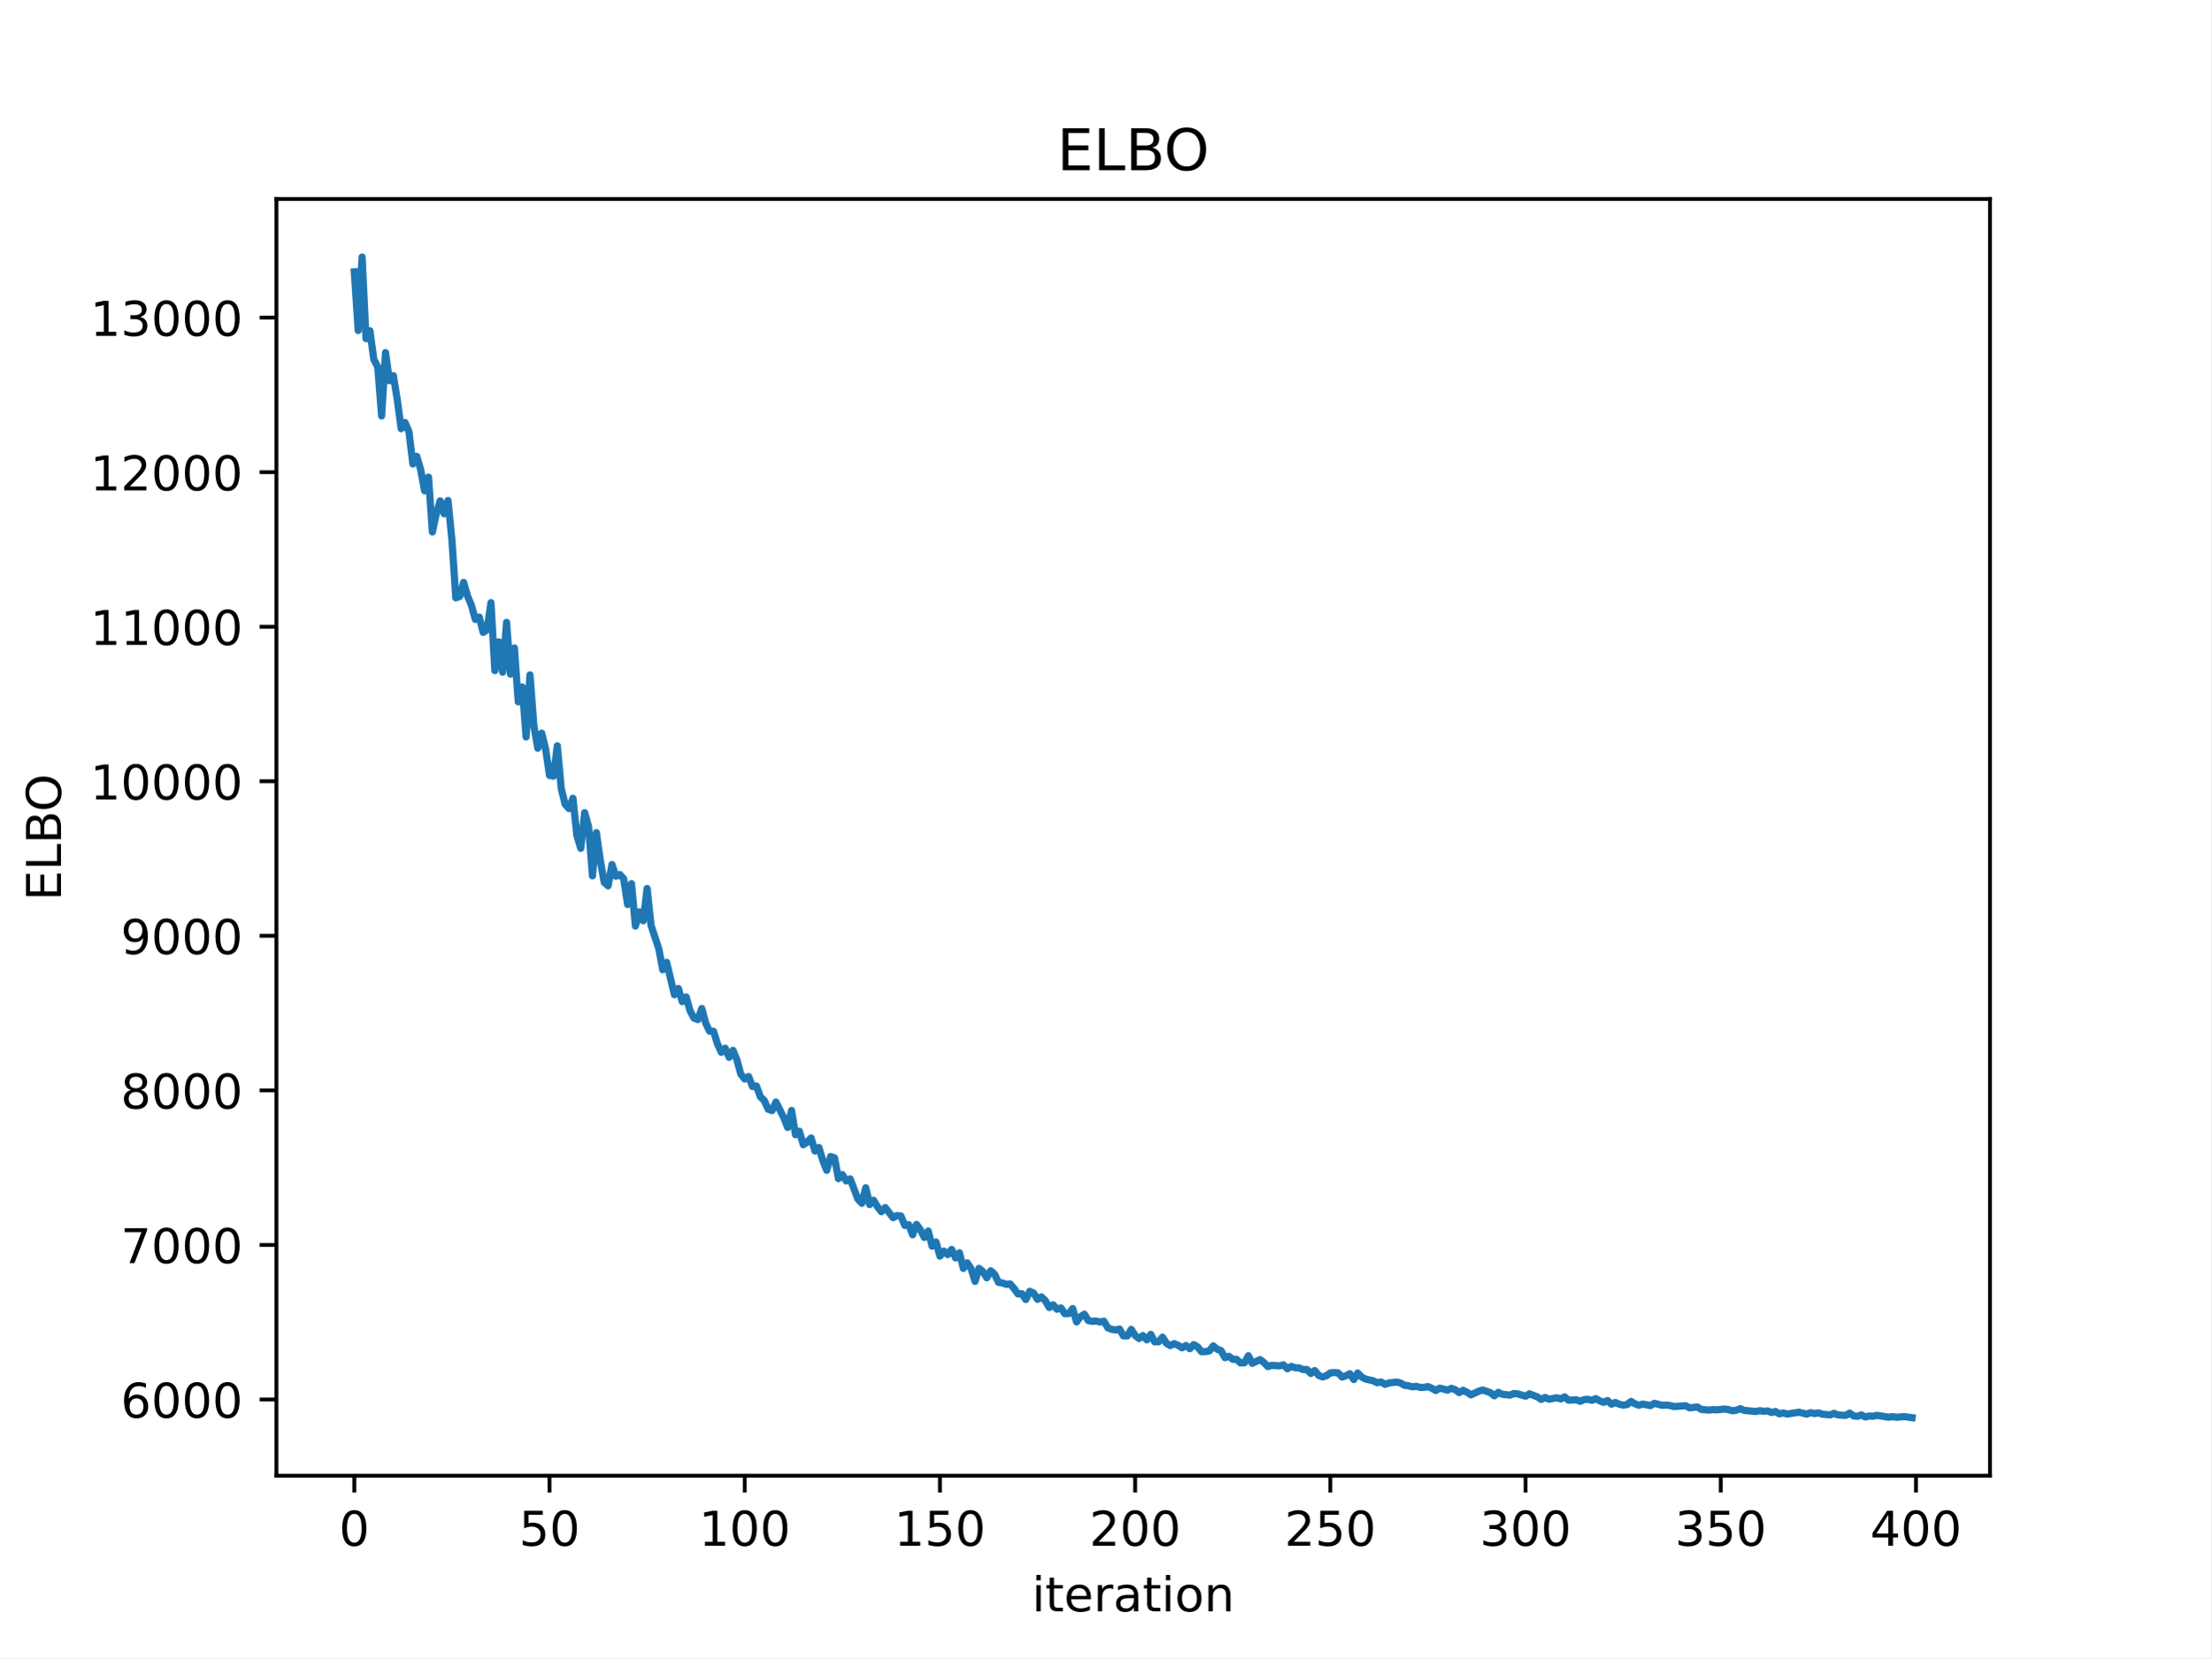
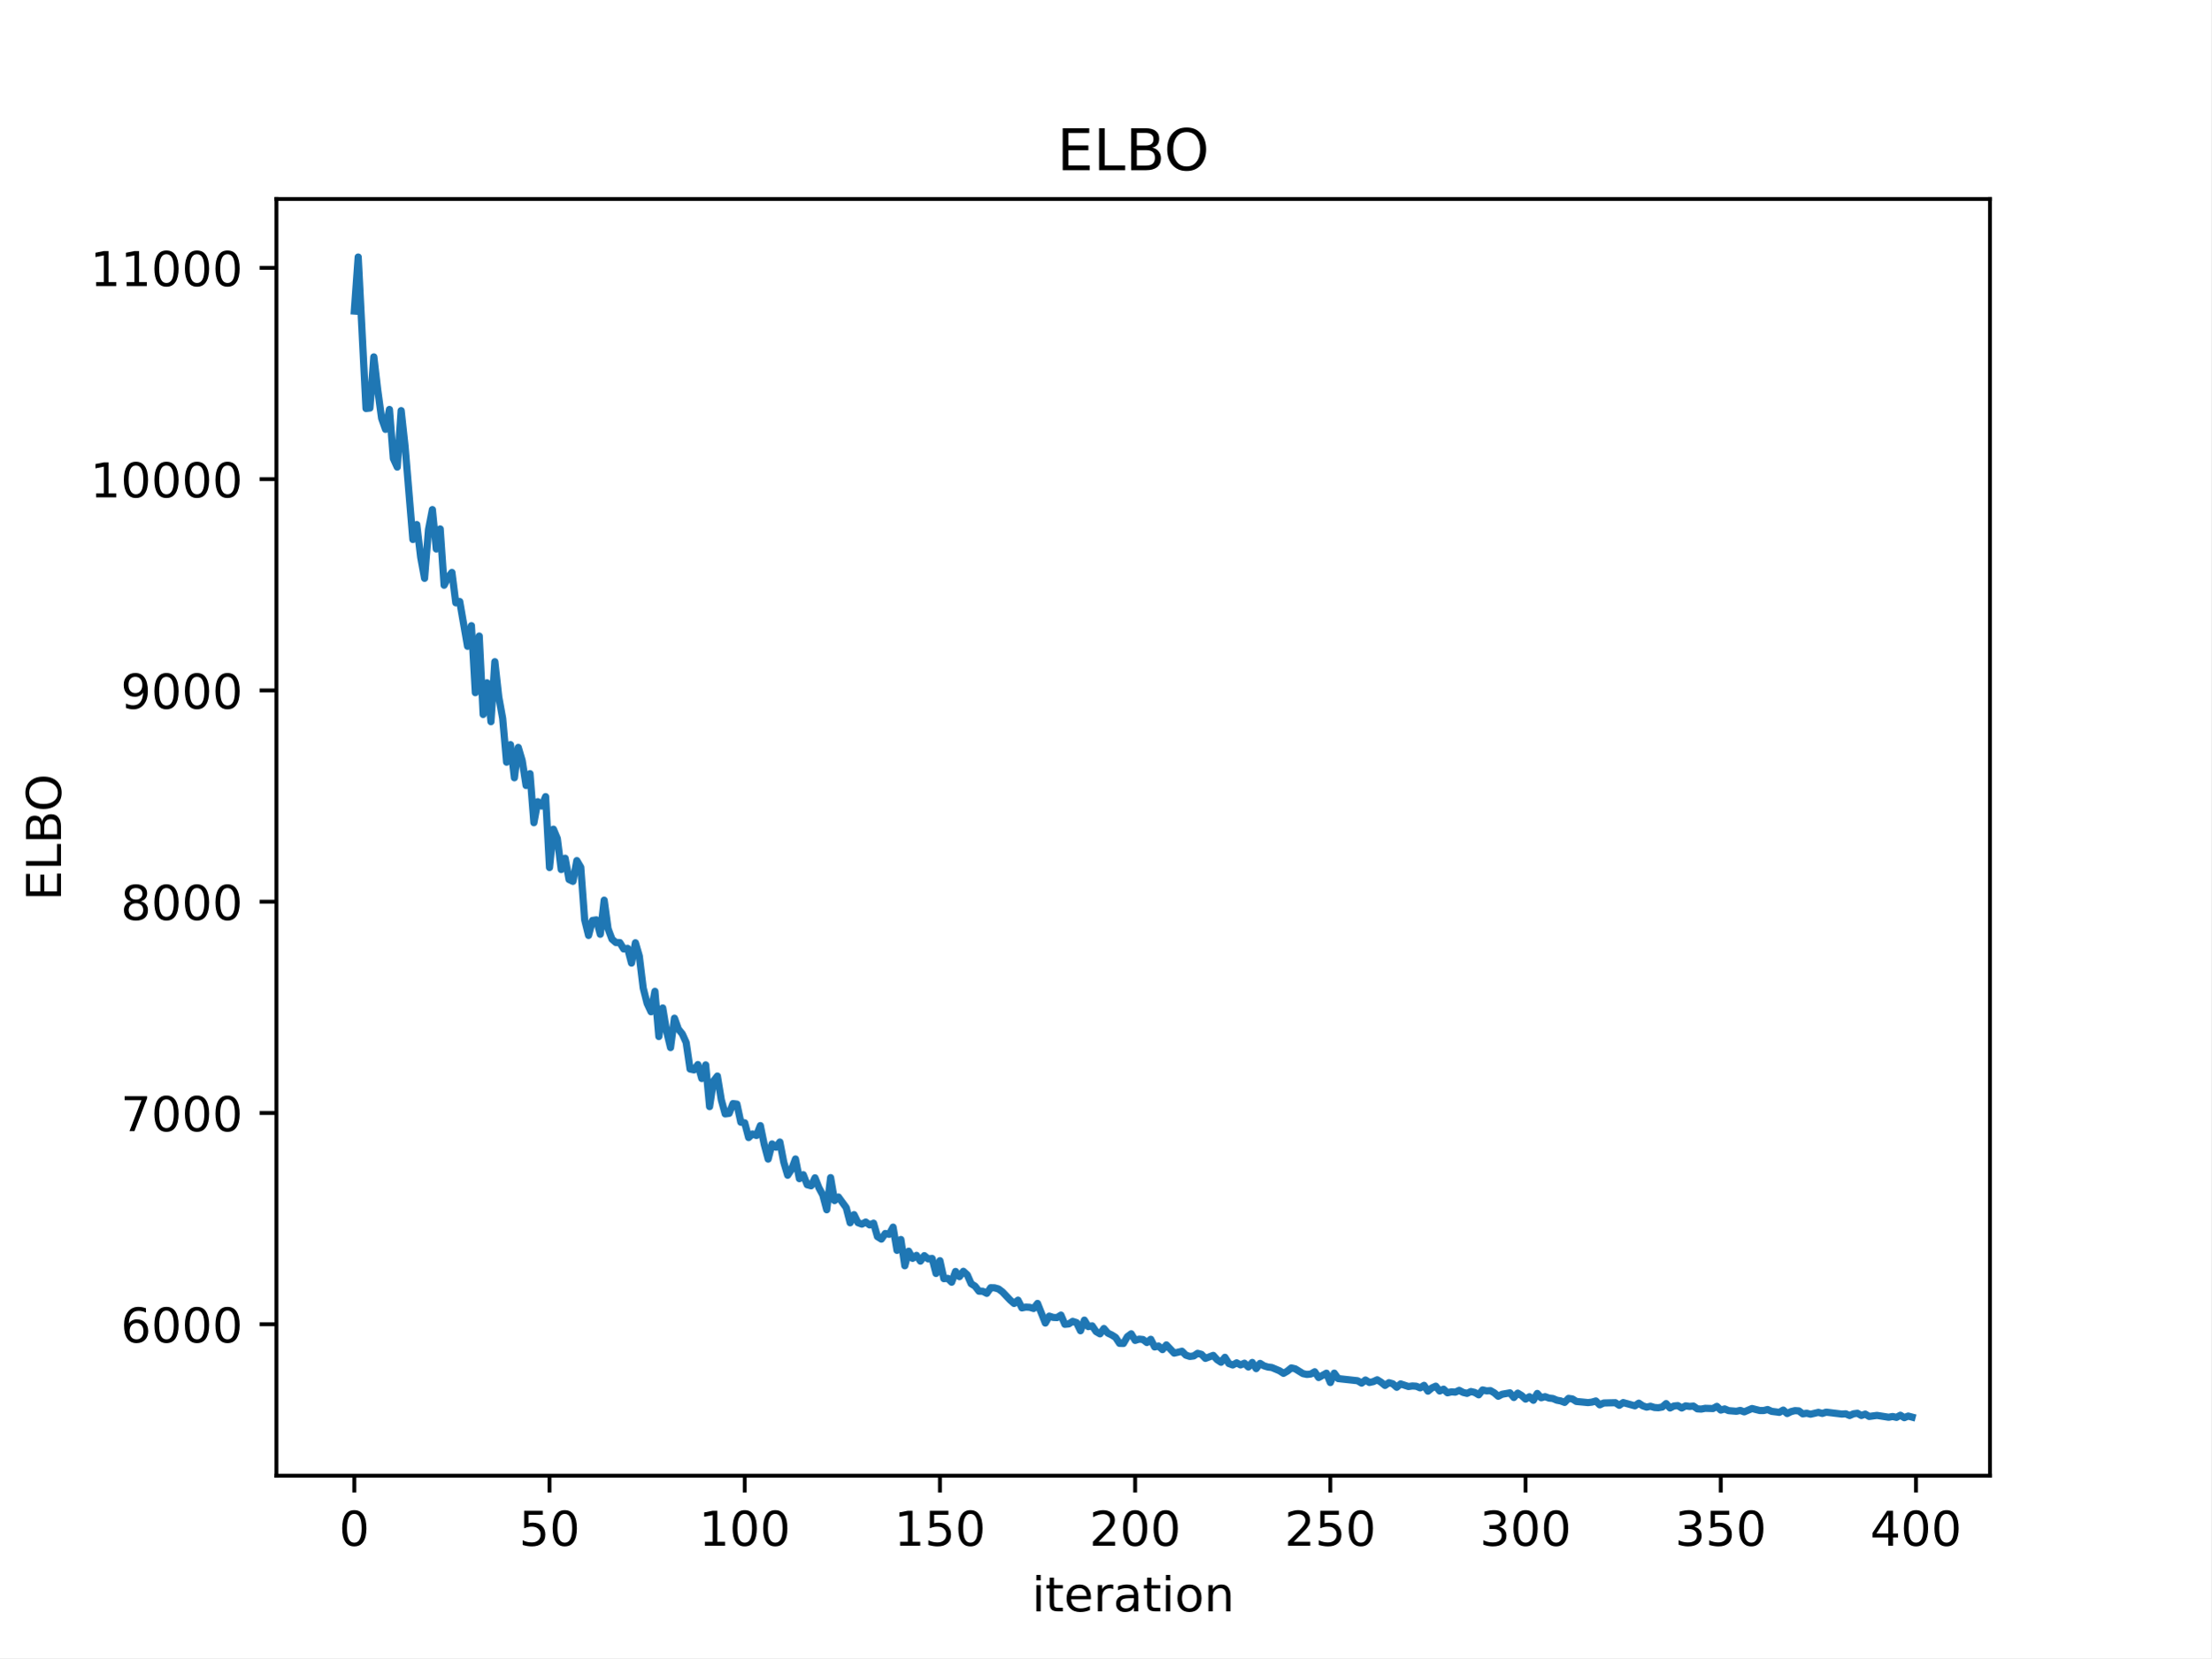
<svg xmlns="http://www.w3.org/2000/svg" xmlns:xlink="http://www.w3.org/1999/xlink" width="460.8pt" height="345.6pt" viewBox="0 0 460.8 345.6" version="1.1">
  <defs>
    <style type="text/css">*{stroke-linejoin: round; stroke-linecap: butt}</style>
  </defs>
  <g id="figure_1">
    <g id="patch_1">
      <path d="M 0 345.6  L 460.8 345.6  L 460.8 0  L 0 0  z " style="fill: #ffffff" />
    </g>
    <g id="axes_1">
      <g id="patch_2">
        <path d="M 57.6 307.584  L 414.72 307.584  L 414.72 41.472  L 57.6 41.472  z " style="fill: #ffffff" />
      </g>
      <g id="matplotlib.axis_1">
        <g id="xtick_1">
          <g id="line2d_1">
            <defs>
-               <path id="m5f0f06f685" d="M 0 0  L 0 3.5  " style="stroke: #000000; stroke-width: 0.8" />
+               <path id="m4441c63e15" d="M 0 0  L 0 3.5  " style="stroke: #000000; stroke-width: 0.8" />
            </defs>
            <g>
-               <use xlink:href="#m5f0f06f685" x="73.833" y="307.584" style="stroke: #000000; stroke-width: 0.8" />
+               <use xlink:href="#m4441c63e15" x="73.833" y="307.584" style="stroke: #000000; stroke-width: 0.8" />
            </g>
          </g>
          <g id="text_1">
            <g transform="translate(70.65148 322.1824) scale(0.1 -0.1)">
              <defs>
                <path id="DejaVuSans-30" d="M 2034 4250  Q 1547 4250 1301 3770  Q 1056 3291 1056 2328  Q 1056 1369 1301 889  Q 1547 409 2034 409  Q 2525 409 2770 889  Q 3016 1369 3016 2328  Q 3016 3291 2770 3770  Q 2525 4250 2034 4250  z M 2034 4750  Q 2819 4750 3233 4129  Q 3647 3509 3647 2328  Q 3647 1150 3233 529  Q 2819 -91 2034 -91  Q 1250 -91 836 529  Q 422 1150 422 2328  Q 422 3509 836 4129  Q 1250 4750 2034 4750  z " transform="scale(0.015625)" />
              </defs>
              <use xlink:href="#DejaVuSans-30" />
            </g>
          </g>
        </g>
        <g id="xtick_2">
          <g id="line2d_2">
            <g>
-               <use xlink:href="#m5f0f06f685" x="114.516" y="307.584" style="stroke: #000000; stroke-width: 0.8" />
+               <use xlink:href="#m4441c63e15" x="114.516" y="307.584" style="stroke: #000000; stroke-width: 0.8" />
            </g>
          </g>
          <g id="text_2">
            <g transform="translate(108.1538 322.1824) scale(0.1 -0.1)">
              <defs>
                <path id="DejaVuSans-35" d="M 691 4666  L 3169 4666  L 3169 4134  L 1269 4134  L 1269 2991  Q 1406 3038 1543 3061  Q 1681 3084 1819 3084  Q 2600 3084 3056 2656  Q 3513 2228 3513 1497  Q 3513 744 3044 326  Q 2575 -91 1722 -91  Q 1428 -91 1123 -41  Q 819 9 494 109  L 494 744  Q 775 591 1075 516  Q 1375 441 1709 441  Q 2250 441 2565 725  Q 2881 1009 2881 1497  Q 2881 1984 2565 2268  Q 2250 2553 1709 2553  Q 1456 2553 1204 2497  Q 953 2441 691 2322  L 691 4666  z " transform="scale(0.015625)" />
              </defs>
              <use xlink:href="#DejaVuSans-35" />
              <use xlink:href="#DejaVuSans-30" transform="translate(63.62305 0)" />
            </g>
          </g>
        </g>
        <g id="xtick_3">
          <g id="line2d_3">
            <g>
-               <use xlink:href="#m5f0f06f685" x="155.2" y="307.584" style="stroke: #000000; stroke-width: 0.8" />
+               <use xlink:href="#m4441c63e15" x="155.2" y="307.584" style="stroke: #000000; stroke-width: 0.8" />
            </g>
          </g>
          <g id="text_3">
            <g transform="translate(145.656 322.1824) scale(0.1 -0.1)">
              <defs>
                <path id="DejaVuSans-31" d="M 794 531  L 1825 531  L 1825 4091  L 703 3866  L 703 4441  L 1819 4666  L 2450 4666  L 2450 531  L 3481 531  L 3481 0  L 794 0  L 794 531  z " transform="scale(0.015625)" />
              </defs>
              <use xlink:href="#DejaVuSans-31" />
              <use xlink:href="#DejaVuSans-30" transform="translate(63.62305 0)" />
              <use xlink:href="#DejaVuSans-30" transform="translate(127.2461 0)" />
            </g>
          </g>
        </g>
        <g id="xtick_4">
          <g id="line2d_4">
            <g>
-               <use xlink:href="#m5f0f06f685" x="195.883" y="307.584" style="stroke: #000000; stroke-width: 0.8" />
+               <use xlink:href="#m4441c63e15" x="195.883" y="307.584" style="stroke: #000000; stroke-width: 0.8" />
            </g>
          </g>
          <g id="text_4">
            <g transform="translate(186.3396 322.1824) scale(0.1 -0.1)">
              <use xlink:href="#DejaVuSans-31" />
              <use xlink:href="#DejaVuSans-35" transform="translate(63.62305 0)" />
              <use xlink:href="#DejaVuSans-30" transform="translate(127.2461 0)" />
            </g>
          </g>
        </g>
        <g id="xtick_5">
          <g id="line2d_5">
            <g>
-               <use xlink:href="#m5f0f06f685" x="236.567" y="307.584" style="stroke: #000000; stroke-width: 0.8" />
+               <use xlink:href="#m4441c63e15" x="236.567" y="307.584" style="stroke: #000000; stroke-width: 0.8" />
            </g>
          </g>
          <g id="text_5">
            <g transform="translate(227.0231 322.1824) scale(0.1 -0.1)">
              <defs>
                <path id="DejaVuSans-32" d="M 1228 531  L 3431 531  L 3431 0  L 469 0  L 469 531  Q 828 903 1448 1529  Q 2069 2156 2228 2338  Q 2531 2678 2651 2914  Q 2772 3150 2772 3378  Q 2772 3750 2511 3984  Q 2250 4219 1831 4219  Q 1534 4219 1204 4116  Q 875 4013 500 3803  L 500 4441  Q 881 4594 1212 4672  Q 1544 4750 1819 4750  Q 2544 4750 2975 4387  Q 3406 4025 3406 3419  Q 3406 3131 3298 2873  Q 3191 2616 2906 2266  Q 2828 2175 2409 1742  Q 1991 1309 1228 531  z " transform="scale(0.015625)" />
              </defs>
              <use xlink:href="#DejaVuSans-32" />
              <use xlink:href="#DejaVuSans-30" transform="translate(63.62305 0)" />
              <use xlink:href="#DejaVuSans-30" transform="translate(127.2461 0)" />
            </g>
          </g>
        </g>
        <g id="xtick_6">
          <g id="line2d_6">
            <g>
-               <use xlink:href="#m5f0f06f685" x="277.25" y="307.584" style="stroke: #000000; stroke-width: 0.8" />
+               <use xlink:href="#m4441c63e15" x="277.25" y="307.584" style="stroke: #000000; stroke-width: 0.8" />
            </g>
          </g>
          <g id="text_6">
            <g transform="translate(267.7066 322.1824) scale(0.1 -0.1)">
              <use xlink:href="#DejaVuSans-32" />
              <use xlink:href="#DejaVuSans-35" transform="translate(63.62305 0)" />
              <use xlink:href="#DejaVuSans-30" transform="translate(127.2461 0)" />
            </g>
          </g>
        </g>
        <g id="xtick_7">
          <g id="line2d_7">
            <g>
-               <use xlink:href="#m5f0f06f685" x="317.934" y="307.584" style="stroke: #000000; stroke-width: 0.8" />
+               <use xlink:href="#m4441c63e15" x="317.934" y="307.584" style="stroke: #000000; stroke-width: 0.8" />
            </g>
          </g>
          <g id="text_7">
            <g transform="translate(308.3901 322.1824) scale(0.1 -0.1)">
              <defs>
                <path id="DejaVuSans-33" d="M 2597 2516  Q 3050 2419 3304 2112  Q 3559 1806 3559 1356  Q 3559 666 3084 287  Q 2609 -91 1734 -91  Q 1441 -91 1130 -33  Q 819 25 488 141  L 488 750  Q 750 597 1062 519  Q 1375 441 1716 441  Q 2309 441 2620 675  Q 2931 909 2931 1356  Q 2931 1769 2642 2001  Q 2353 2234 1838 2234  L 1294 2234  L 1294 2753  L 1863 2753  Q 2328 2753 2575 2939  Q 2822 3125 2822 3475  Q 2822 3834 2567 4026  Q 2313 4219 1838 4219  Q 1578 4219 1281 4162  Q 984 4106 628 3988  L 628 4550  Q 988 4650 1302 4700  Q 1616 4750 1894 4750  Q 2613 4750 3031 4423  Q 3450 4097 3450 3541  Q 3450 3153 3228 2886  Q 3006 2619 2597 2516  z " transform="scale(0.015625)" />
              </defs>
              <use xlink:href="#DejaVuSans-33" />
              <use xlink:href="#DejaVuSans-30" transform="translate(63.62305 0)" />
              <use xlink:href="#DejaVuSans-30" transform="translate(127.2461 0)" />
            </g>
          </g>
        </g>
        <g id="xtick_8">
          <g id="line2d_8">
            <g>
-               <use xlink:href="#m5f0f06f685" x="358.617" y="307.584" style="stroke: #000000; stroke-width: 0.8" />
+               <use xlink:href="#m4441c63e15" x="358.617" y="307.584" style="stroke: #000000; stroke-width: 0.8" />
            </g>
          </g>
          <g id="text_8">
            <g transform="translate(349.0737 322.1824) scale(0.1 -0.1)">
              <use xlink:href="#DejaVuSans-33" />
              <use xlink:href="#DejaVuSans-35" transform="translate(63.62305 0)" />
              <use xlink:href="#DejaVuSans-30" transform="translate(127.2461 0)" />
            </g>
          </g>
        </g>
        <g id="xtick_9">
          <g id="line2d_9">
            <g>
-               <use xlink:href="#m5f0f06f685" x="399.301" y="307.584" style="stroke: #000000; stroke-width: 0.8" />
+               <use xlink:href="#m4441c63e15" x="399.301" y="307.584" style="stroke: #000000; stroke-width: 0.8" />
            </g>
          </g>
          <g id="text_9">
            <g transform="translate(389.7572 322.1824) scale(0.1 -0.1)">
              <defs>
                <path id="DejaVuSans-34" d="M 2419 4116  L 825 1625  L 2419 1625  L 2419 4116  z M 2253 4666  L 3047 4666  L 3047 1625  L 3713 1625  L 3713 1100  L 3047 1100  L 3047 0  L 2419 0  L 2419 1100  L 313 1100  L 313 1709  L 2253 4666  z " transform="scale(0.015625)" />
              </defs>
              <use xlink:href="#DejaVuSans-34" />
              <use xlink:href="#DejaVuSans-30" transform="translate(63.62305 0)" />
              <use xlink:href="#DejaVuSans-30" transform="translate(127.2461 0)" />
            </g>
          </g>
        </g>
        <g id="text_10">
          <g transform="translate(215.0373 335.8606) scale(0.1 -0.1)">
            <defs>
              <path id="DejaVuSans-69" d="M 603 3500  L 1178 3500  L 1178 0  L 603 0  L 603 3500  z M 603 4863  L 1178 4863  L 1178 4134  L 603 4134  L 603 4863  z " transform="scale(0.015625)" />
              <path id="DejaVuSans-74" d="M 1172 4494  L 1172 3500  L 2356 3500  L 2356 3053  L 1172 3053  L 1172 1153  Q 1172 725 1289 603  Q 1406 481 1766 481  L 2356 481  L 2356 0  L 1766 0  Q 1100 0 847 248  Q 594 497 594 1153  L 594 3053  L 172 3053  L 172 3500  L 594 3500  L 594 4494  L 1172 4494  z " transform="scale(0.015625)" />
              <path id="DejaVuSans-65" d="M 3597 1894  L 3597 1613  L 953 1613  Q 991 1019 1311 708  Q 1631 397 2203 397  Q 2534 397 2845 478  Q 3156 559 3463 722  L 3463 178  Q 3153 47 2828 -22  Q 2503 -91 2169 -91  Q 1331 -91 842 396  Q 353 884 353 1716  Q 353 2575 817 3079  Q 1281 3584 2069 3584  Q 2775 3584 3186 3129  Q 3597 2675 3597 1894  z M 3022 2063  Q 3016 2534 2758 2815  Q 2500 3097 2075 3097  Q 1594 3097 1305 2825  Q 1016 2553 972 2059  L 3022 2063  z " transform="scale(0.015625)" />
              <path id="DejaVuSans-72" d="M 2631 2963  Q 2534 3019 2420 3045  Q 2306 3072 2169 3072  Q 1681 3072 1420 2755  Q 1159 2438 1159 1844  L 1159 0  L 581 0  L 581 3500  L 1159 3500  L 1159 2956  Q 1341 3275 1631 3429  Q 1922 3584 2338 3584  Q 2397 3584 2469 3576  Q 2541 3569 2628 3553  L 2631 2963  z " transform="scale(0.015625)" />
              <path id="DejaVuSans-61" d="M 2194 1759  Q 1497 1759 1228 1600  Q 959 1441 959 1056  Q 959 750 1161 570  Q 1363 391 1709 391  Q 2188 391 2477 730  Q 2766 1069 2766 1631  L 2766 1759  L 2194 1759  z M 3341 1997  L 3341 0  L 2766 0  L 2766 531  Q 2569 213 2275 61  Q 1981 -91 1556 -91  Q 1019 -91 701 211  Q 384 513 384 1019  Q 384 1609 779 1909  Q 1175 2209 1959 2209  L 2766 2209  L 2766 2266  Q 2766 2663 2505 2880  Q 2244 3097 1772 3097  Q 1472 3097 1187 3025  Q 903 2953 641 2809  L 641 3341  Q 956 3463 1253 3523  Q 1550 3584 1831 3584  Q 2591 3584 2966 3190  Q 3341 2797 3341 1997  z " transform="scale(0.015625)" />
              <path id="DejaVuSans-6f" d="M 1959 3097  Q 1497 3097 1228 2736  Q 959 2375 959 1747  Q 959 1119 1226 758  Q 1494 397 1959 397  Q 2419 397 2687 759  Q 2956 1122 2956 1747  Q 2956 2369 2687 2733  Q 2419 3097 1959 3097  z M 1959 3584  Q 2709 3584 3137 3096  Q 3566 2609 3566 1747  Q 3566 888 3137 398  Q 2709 -91 1959 -91  Q 1206 -91 779 398  Q 353 888 353 1747  Q 353 2609 779 3096  Q 1206 3584 1959 3584  z " transform="scale(0.015625)" />
              <path id="DejaVuSans-6e" d="M 3513 2113  L 3513 0  L 2938 0  L 2938 2094  Q 2938 2591 2744 2837  Q 2550 3084 2163 3084  Q 1697 3084 1428 2787  Q 1159 2491 1159 1978  L 1159 0  L 581 0  L 581 3500  L 1159 3500  L 1159 2956  Q 1366 3272 1645 3428  Q 1925 3584 2291 3584  Q 2894 3584 3203 3211  Q 3513 2838 3513 2113  z " transform="scale(0.015625)" />
            </defs>
            <use xlink:href="#DejaVuSans-69" />
            <use xlink:href="#DejaVuSans-74" transform="translate(27.7832 0)" />
            <use xlink:href="#DejaVuSans-65" transform="translate(66.99219 0)" />
            <use xlink:href="#DejaVuSans-72" transform="translate(128.5156 0)" />
            <use xlink:href="#DejaVuSans-61" transform="translate(169.6289 0)" />
            <use xlink:href="#DejaVuSans-74" transform="translate(230.9082 0)" />
            <use xlink:href="#DejaVuSans-69" transform="translate(270.1172 0)" />
            <use xlink:href="#DejaVuSans-6f" transform="translate(297.9004 0)" />
            <use xlink:href="#DejaVuSans-6e" transform="translate(359.082 0)" />
          </g>
        </g>
      </g>
      <g id="matplotlib.axis_2">
        <g id="ytick_1">
          <g id="line2d_10">
            <defs>
-               <path id="maff52887b1" d="M 0 0  L -3.5 0  " style="stroke: #000000; stroke-width: 0.8" />
+               <path id="m7ad198a398" d="M 0 0  L -3.5 0  " style="stroke: #000000; stroke-width: 0.8" />
            </defs>
            <g>
-               <use xlink:href="#maff52887b1" x="57.6" y="291.703" style="stroke: #000000; stroke-width: 0.8" />
+               <use xlink:href="#m7ad198a398" x="57.6" y="276.015" style="stroke: #000000; stroke-width: 0.8" />
            </g>
          </g>
          <g id="text_11">
-             <g transform="translate(25.15 295.502) scale(0.1 -0.1)">
+             <g transform="translate(25.15 279.8142) scale(0.1 -0.1)">
              <defs>
                <path id="DejaVuSans-36" d="M 2113 2584  Q 1688 2584 1439 2293  Q 1191 2003 1191 1497  Q 1191 994 1439 701  Q 1688 409 2113 409  Q 2538 409 2786 701  Q 3034 994 3034 1497  Q 3034 2003 2786 2293  Q 2538 2584 2113 2584  z M 3366 4563  L 3366 3988  Q 3128 4100 2886 4159  Q 2644 4219 2406 4219  Q 1781 4219 1451 3797  Q 1122 3375 1075 2522  Q 1259 2794 1537 2939  Q 1816 3084 2150 3084  Q 2853 3084 3261 2657  Q 3669 2231 3669 1497  Q 3669 778 3244 343  Q 2819 -91 2113 -91  Q 1303 -91 875 529  Q 447 1150 447 2328  Q 447 3434 972 4092  Q 1497 4750 2381 4750  Q 2619 4750 2861 4703  Q 3103 4656 3366 4563  z " transform="scale(0.015625)" />
              </defs>
              <use xlink:href="#DejaVuSans-36" />
              <use xlink:href="#DejaVuSans-30" transform="translate(63.62305 0)" />
              <use xlink:href="#DejaVuSans-30" transform="translate(127.2461 0)" />
              <use xlink:href="#DejaVuSans-30" transform="translate(190.8691 0)" />
            </g>
          </g>
        </g>
        <g id="ytick_2">
          <g id="line2d_11">
            <g>
-               <use xlink:href="#maff52887b1" x="57.6" y="259.487" style="stroke: #000000; stroke-width: 0.8" />
+               <use xlink:href="#m7ad198a398" x="57.6" y="231.976" style="stroke: #000000; stroke-width: 0.8" />
            </g>
          </g>
          <g id="text_12">
-             <g transform="translate(25.15 263.2861) scale(0.1 -0.1)">
+             <g transform="translate(25.15 235.7749) scale(0.1 -0.1)">
              <defs>
                <path id="DejaVuSans-37" d="M 525 4666  L 3525 4666  L 3525 4397  L 1831 0  L 1172 0  L 2766 4134  L 525 4134  L 525 4666  z " transform="scale(0.015625)" />
              </defs>
              <use xlink:href="#DejaVuSans-37" />
              <use xlink:href="#DejaVuSans-30" transform="translate(63.62305 0)" />
              <use xlink:href="#DejaVuSans-30" transform="translate(127.2461 0)" />
              <use xlink:href="#DejaVuSans-30" transform="translate(190.8691 0)" />
            </g>
          </g>
        </g>
        <g id="ytick_3">
          <g id="line2d_12">
            <g>
-               <use xlink:href="#maff52887b1" x="57.6" y="227.271" style="stroke: #000000; stroke-width: 0.8" />
+               <use xlink:href="#m7ad198a398" x="57.6" y="187.936" style="stroke: #000000; stroke-width: 0.8" />
            </g>
          </g>
          <g id="text_13">
-             <g transform="translate(25.15 231.0702) scale(0.1 -0.1)">
+             <g transform="translate(25.15 191.7357) scale(0.1 -0.1)">
              <defs>
                <path id="DejaVuSans-38" d="M 2034 2216  Q 1584 2216 1326 1975  Q 1069 1734 1069 1313  Q 1069 891 1326 650  Q 1584 409 2034 409  Q 2484 409 2743 651  Q 3003 894 3003 1313  Q 3003 1734 2745 1975  Q 2488 2216 2034 2216  z M 1403 2484  Q 997 2584 770 2862  Q 544 3141 544 3541  Q 544 4100 942 4425  Q 1341 4750 2034 4750  Q 2731 4750 3128 4425  Q 3525 4100 3525 3541  Q 3525 3141 3298 2862  Q 3072 2584 2669 2484  Q 3125 2378 3379 2068  Q 3634 1759 3634 1313  Q 3634 634 3220 271  Q 2806 -91 2034 -91  Q 1263 -91 848 271  Q 434 634 434 1313  Q 434 1759 690 2068  Q 947 2378 1403 2484  z M 1172 3481  Q 1172 3119 1398 2916  Q 1625 2713 2034 2713  Q 2441 2713 2670 2916  Q 2900 3119 2900 3481  Q 2900 3844 2670 4047  Q 2441 4250 2034 4250  Q 1625 4250 1398 4047  Q 1172 3844 1172 3481  z " transform="scale(0.015625)" />
              </defs>
              <use xlink:href="#DejaVuSans-38" />
              <use xlink:href="#DejaVuSans-30" transform="translate(63.62305 0)" />
              <use xlink:href="#DejaVuSans-30" transform="translate(127.2461 0)" />
              <use xlink:href="#DejaVuSans-30" transform="translate(190.8691 0)" />
            </g>
          </g>
        </g>
        <g id="ytick_4">
          <g id="line2d_13">
            <g>
-               <use xlink:href="#maff52887b1" x="57.6" y="195.055" style="stroke: #000000; stroke-width: 0.8" />
+               <use xlink:href="#m7ad198a398" x="57.6" y="143.897" style="stroke: #000000; stroke-width: 0.8" />
            </g>
          </g>
          <g id="text_14">
-             <g transform="translate(25.15 198.8543) scale(0.1 -0.1)">
+             <g transform="translate(25.15 147.6964) scale(0.1 -0.1)">
              <defs>
                <path id="DejaVuSans-39" d="M 703 97  L 703 672  Q 941 559 1184 500  Q 1428 441 1663 441  Q 2288 441 2617 861  Q 2947 1281 2994 2138  Q 2813 1869 2534 1725  Q 2256 1581 1919 1581  Q 1219 1581 811 2004  Q 403 2428 403 3163  Q 403 3881 828 4315  Q 1253 4750 1959 4750  Q 2769 4750 3195 4129  Q 3622 3509 3622 2328  Q 3622 1225 3098 567  Q 2575 -91 1691 -91  Q 1453 -91 1209 -44  Q 966 3 703 97  z M 1959 2075  Q 2384 2075 2632 2365  Q 2881 2656 2881 3163  Q 2881 3666 2632 3958  Q 2384 4250 1959 4250  Q 1534 4250 1286 3958  Q 1038 3666 1038 3163  Q 1038 2656 1286 2365  Q 1534 2075 1959 2075  z " transform="scale(0.015625)" />
              </defs>
              <use xlink:href="#DejaVuSans-39" />
              <use xlink:href="#DejaVuSans-30" transform="translate(63.62305 0)" />
              <use xlink:href="#DejaVuSans-30" transform="translate(127.2461 0)" />
              <use xlink:href="#DejaVuSans-30" transform="translate(190.8691 0)" />
            </g>
          </g>
        </g>
        <g id="ytick_5">
          <g id="line2d_14">
            <g>
-               <use xlink:href="#maff52887b1" x="57.6" y="162.839" style="stroke: #000000; stroke-width: 0.8" />
+               <use xlink:href="#m7ad198a398" x="57.6" y="99.858" style="stroke: #000000; stroke-width: 0.8" />
            </g>
          </g>
          <g id="text_15">
-             <g transform="translate(18.7875 166.6384) scale(0.1 -0.1)">
+             <g transform="translate(18.7875 103.6572) scale(0.1 -0.1)">
              <use xlink:href="#DejaVuSans-31" />
              <use xlink:href="#DejaVuSans-30" transform="translate(63.62305 0)" />
              <use xlink:href="#DejaVuSans-30" transform="translate(127.2461 0)" />
              <use xlink:href="#DejaVuSans-30" transform="translate(190.8691 0)" />
              <use xlink:href="#DejaVuSans-30" transform="translate(254.4922 0)" />
            </g>
          </g>
        </g>
        <g id="ytick_6">
          <g id="line2d_15">
            <g>
-               <use xlink:href="#maff52887b1" x="57.6" y="130.623" style="stroke: #000000; stroke-width: 0.8" />
+               <use xlink:href="#m7ad198a398" x="57.6" y="55.819" style="stroke: #000000; stroke-width: 0.8" />
            </g>
          </g>
          <g id="text_16">
-             <g transform="translate(18.7875 134.4225) scale(0.1 -0.1)">
+             <g transform="translate(18.7875 59.61795) scale(0.1 -0.1)">
              <use xlink:href="#DejaVuSans-31" />
              <use xlink:href="#DejaVuSans-31" transform="translate(63.62305 0)" />
              <use xlink:href="#DejaVuSans-30" transform="translate(127.2461 0)" />
              <use xlink:href="#DejaVuSans-30" transform="translate(190.8691 0)" />
              <use xlink:href="#DejaVuSans-30" transform="translate(254.4922 0)" />
            </g>
          </g>
        </g>
-         <g id="ytick_7">
-           <g id="line2d_16">
-             <g>
-               <use xlink:href="#maff52887b1" x="57.6" y="98.407" style="stroke: #000000; stroke-width: 0.8" />
-             </g>
-           </g>
-           <g id="text_17">
-             <g transform="translate(18.7875 102.2066) scale(0.1 -0.1)">
-               <use xlink:href="#DejaVuSans-31" />
-               <use xlink:href="#DejaVuSans-32" transform="translate(63.62305 0)" />
-               <use xlink:href="#DejaVuSans-30" transform="translate(127.2461 0)" />
-               <use xlink:href="#DejaVuSans-30" transform="translate(190.8691 0)" />
-               <use xlink:href="#DejaVuSans-30" transform="translate(254.4922 0)" />
-             </g>
-           </g>
-         </g>
-         <g id="ytick_8">
-           <g id="line2d_17">
-             <g>
-               <use xlink:href="#maff52887b1" x="57.6" y="66.191" style="stroke: #000000; stroke-width: 0.8" />
-             </g>
-           </g>
-           <g id="text_18">
-             <g transform="translate(18.7875 69.99069) scale(0.1 -0.1)">
-               <use xlink:href="#DejaVuSans-31" />
-               <use xlink:href="#DejaVuSans-33" transform="translate(63.62305 0)" />
-               <use xlink:href="#DejaVuSans-30" transform="translate(127.2461 0)" />
-               <use xlink:href="#DejaVuSans-30" transform="translate(190.8691 0)" />
-               <use xlink:href="#DejaVuSans-30" transform="translate(254.4922 0)" />
-             </g>
-           </g>
-         </g>
-         <g id="text_19">
+         <g id="text_17">
          <g transform="translate(12.70781 187.7522) rotate(-90) scale(0.1 -0.1)">
            <defs>
              <path id="DejaVuSans-45" d="M 628 4666  L 3578 4666  L 3578 4134  L 1259 4134  L 1259 2753  L 3481 2753  L 3481 2222  L 1259 2222  L 1259 531  L 3634 531  L 3634 0  L 628 0  L 628 4666  z " transform="scale(0.015625)" />
              <path id="DejaVuSans-4c" d="M 628 4666  L 1259 4666  L 1259 531  L 3531 531  L 3531 0  L 628 0  L 628 4666  z " transform="scale(0.015625)" />
              <path id="DejaVuSans-42" d="M 1259 2228  L 1259 519  L 2272 519  Q 2781 519 3026 730  Q 3272 941 3272 1375  Q 3272 1813 3026 2020  Q 2781 2228 2272 2228  L 1259 2228  z M 1259 4147  L 1259 2741  L 2194 2741  Q 2656 2741 2882 2914  Q 3109 3088 3109 3444  Q 3109 3797 2882 3972  Q 2656 4147 2194 4147  L 1259 4147  z M 628 4666  L 2241 4666  Q 2963 4666 3353 4366  Q 3744 4066 3744 3513  Q 3744 3084 3544 2831  Q 3344 2578 2956 2516  Q 3422 2416 3680 2098  Q 3938 1781 3938 1306  Q 3938 681 3513 340  Q 3088 0 2303 0  L 628 0  L 628 4666  z " transform="scale(0.015625)" />
              <path id="DejaVuSans-4f" d="M 2522 4238  Q 1834 4238 1429 3725  Q 1025 3213 1025 2328  Q 1025 1447 1429 934  Q 1834 422 2522 422  Q 3209 422 3611 934  Q 4013 1447 4013 2328  Q 4013 3213 3611 3725  Q 3209 4238 2522 4238  z M 2522 4750  Q 3503 4750 4090 4092  Q 4678 3434 4678 2328  Q 4678 1225 4090 567  Q 3503 -91 2522 -91  Q 1538 -91 948 565  Q 359 1222 359 2328  Q 359 3434 948 4092  Q 1538 4750 2522 4750  z " transform="scale(0.015625)" />
            </defs>
            <use xlink:href="#DejaVuSans-45" />
            <use xlink:href="#DejaVuSans-4c" transform="translate(63.18359 0)" />
            <use xlink:href="#DejaVuSans-42" transform="translate(118.8965 0)" />
            <use xlink:href="#DejaVuSans-4f" transform="translate(185.75 0)" />
          </g>
        </g>
      </g>
-       <g id="line2d_18">
-         <path d="M 73.833 56.657  L 74.646 68.889  L 75.46 53.568  L 76.274 70.579  L 77.087 68.94  L 77.901 74.932  L 78.715 76.446  L 79.528 86.692  L 80.342 73.486  L 81.156 79.349  L 81.969 78.288  L 82.783 83.257  L 83.597 89.338  L 84.41 88.064  L 85.224 89.982  L 86.038 96.705  L 86.851 95.118  L 87.665 97.879  L 88.479 102.295  L 89.292 99.44  L 90.106 110.881  L 90.92 107.058  L 91.733 104.396  L 92.547 107.073  L 93.361 104.315  L 94.174 112.525  L 94.988 124.599  L 95.802 124.313  L 96.616 121.386  L 97.429 124.234  L 98.243 126.163  L 99.057 129.104  L 99.87 128.604  L 100.684 131.807  L 101.498 131.26  L 102.311 125.608  L 103.125 139.781  L 103.939 133.771  L 104.752 140.101  L 105.566 129.721  L 106.38 140.509  L 107.193 135.054  L 108.007 146.294  L 108.821 143.176  L 109.634 153.6  L 110.448 140.669  L 111.262 151.325  L 112.075 155.946  L 112.889 152.812  L 113.703 156.149  L 114.516 161.614  L 115.33 161.77  L 116.144 155.442  L 116.957 164.351  L 117.771 167.629  L 118.585 168.54  L 119.398 166.381  L 120.212 174.101  L 121.026 176.83  L 121.839 169.385  L 122.653 172.275  L 123.467 182.553  L 124.28 173.538  L 125.094 179.284  L 125.908 183.903  L 126.721 184.638  L 127.535 180.194  L 128.349 182.642  L 129.162 182.276  L 129.976 183.175  L 130.79 188.531  L 131.603 184.178  L 132.417 193.024  L 133.231 190.066  L 134.044 191.917  L 134.858 185.191  L 135.672 192.86  L 137.299 197.796  L 138.113 202.132  L 138.926 200.586  L 140.554 207.335  L 141.367 206.021  L 142.181 208.775  L 142.995 207.786  L 143.808 210.668  L 144.622 212.196  L 145.436 212.508  L 146.249 210.207  L 147.063 213.26  L 147.877 214.931  L 148.69 214.954  L 149.504 217.531  L 150.318 219.339  L 151.131 218.472  L 151.945 220.38  L 152.759 218.928  L 153.572 220.906  L 154.386 223.901  L 155.2 224.906  L 156.013 224.383  L 156.827 226.475  L 157.641 226.361  L 158.454 228.608  L 159.268 229.372  L 160.082 231.192  L 160.895 231.487  L 161.709 229.702  L 163.336 232.963  L 164.15 234.997  L 164.964 231.457  L 165.777 236.515  L 166.591 235.782  L 167.405 238.605  L 168.219 238.052  L 169.032 237.19  L 169.846 239.921  L 170.66 239.173  L 171.473 241.892  L 172.287 243.936  L 173.101 241.05  L 173.914 241.334  L 174.728 245.672  L 175.542 244.819  L 176.355 246.15  L 177.169 245.721  L 178.796 249.941  L 179.61 250.814  L 180.424 247.564  L 181.237 251.072  L 182.051 250.177  L 182.865 251.521  L 183.678 252.564  L 184.492 251.698  L 186.119 253.8  L 186.933 253.362  L 187.747 253.448  L 188.56 255.416  L 189.374 255.249  L 190.188 257.367  L 191.001 255.212  L 191.815 256.326  L 192.629 257.934  L 193.442 256.589  L 194.256 259.754  L 195.07 258.87  L 195.883 261.824  L 196.697 260.769  L 197.511 261.498  L 198.324 260.416  L 199.138 262.198  L 199.952 261.119  L 200.765 264.383  L 201.579 263.219  L 202.393 264.465  L 203.206 267.081  L 204.02 264.367  L 204.834 265.017  L 205.647 266.337  L 206.461 264.865  L 207.275 265.602  L 208.088 267.285  L 208.902 267.406  L 209.716 267.71  L 210.529 267.623  L 211.343 268.576  L 212.157 269.705  L 212.97 269.657  L 213.784 270.87  L 214.598 269.152  L 215.411 269.52  L 216.225 270.834  L 217.039 270.311  L 217.852 271.106  L 218.666 272.528  L 219.48 271.967  L 220.293 272.892  L 221.107 272.616  L 221.921 273.818  L 222.734 273.796  L 223.548 272.743  L 224.362 275.535  L 225.175 274.428  L 225.989 273.93  L 226.803 275.248  L 227.616 275.415  L 228.43 275.347  L 229.244 275.545  L 230.057 275.382  L 230.871 276.763  L 231.685 277.082  L 232.498 277.212  L 233.312 277.006  L 234.126 278.437  L 234.939 278.45  L 235.753 277.087  L 236.567 278.351  L 237.381 278.993  L 238.194 278.384  L 239.008 279.269  L 239.822 278.131  L 240.635 279.682  L 241.449 279.674  L 242.263 278.707  L 243.076 279.969  L 243.89 280.476  L 244.704 280.053  L 245.517 280.414  L 246.331 280.926  L 247.145 280.447  L 247.958 281.111  L 248.772 280.258  L 249.586 280.733  L 250.399 281.746  L 251.213 281.73  L 252.027 281.578  L 252.84 280.526  L 253.654 281.222  L 254.468 281.514  L 255.281 282.979  L 256.095 282.695  L 256.909 283.321  L 257.722 283.34  L 258.536 284.086  L 259.35 284.044  L 260.163 282.58  L 260.977 284.161  L 262.604 283.382  L 263.418 284.007  L 264.232 284.849  L 265.045 284.579  L 266.673 284.697  L 267.486 284.476  L 268.3 285.291  L 269.114 284.81  L 269.927 285.085  L 270.741 285.116  L 271.555 285.468  L 272.368 285.453  L 273.182 286.28  L 273.996 285.673  L 274.809 286.666  L 275.623 287.005  L 276.437 286.739  L 277.25 286.159  L 278.064 286.094  L 278.878 286.155  L 279.691 287.022  L 280.505 286.746  L 281.319 286.325  L 282.132 287.545  L 282.946 286.178  L 283.76 287.003  L 284.573 287.435  L 286.201 287.806  L 287.014 288.212  L 287.828 288.045  L 288.642 288.544  L 289.455 288.255  L 291.083 288.068  L 291.896 288.268  L 292.71 288.746  L 293.524 288.826  L 294.337 289.065  L 295.151 288.942  L 295.965 289.19  L 296.778 289.173  L 297.592 289.011  L 298.406 289.356  L 299.219 289.837  L 300.033 289.326  L 301.66 289.757  L 302.474 289.369  L 303.288 289.665  L 304.101 290.273  L 304.915 289.779  L 305.729 290.192  L 306.543 290.737  L 308.17 289.975  L 308.984 289.717  L 310.611 290.273  L 311.425 290.943  L 312.238 290.213  L 313.052 290.598  L 314.679 290.795  L 315.493 290.451  L 316.307 290.534  L 317.934 291.022  L 318.748 290.514  L 320.375 291.147  L 321.189 291.685  L 322.002 291.273  L 322.816 291.642  L 324.443 291.341  L 325.257 291.593  L 326.071 291.143  L 326.884 291.848  L 328.512 291.756  L 329.325 292.083  L 330.139 291.707  L 330.953 291.666  L 331.766 291.877  L 332.58 291.514  L 333.394 291.983  L 334.207 292.293  L 335.021 291.915  L 335.835 292.686  L 336.648 292.321  L 337.462 292.696  L 338.276 292.876  L 339.089 292.766  L 339.903 292.097  L 340.717 292.591  L 341.53 292.905  L 342.344 292.655  L 343.971 292.978  L 344.785 292.487  L 346.412 292.926  L 347.226 292.857  L 348.04 292.958  L 348.853 293.174  L 351.294 293.005  L 352.108 293.438  L 353.735 293.259  L 354.549 293.768  L 356.176 293.915  L 356.99 293.799  L 357.804 293.863  L 359.431 293.679  L 360.245 293.81  L 361.058 294.056  L 361.872 293.927  L 362.686 293.614  L 363.499 293.973  L 365.94 294.205  L 366.754 294.032  L 367.568 294.165  L 368.381 294.085  L 369.195 294.414  L 370.009 294.21  L 370.822 294.696  L 371.636 294.498  L 372.45 294.738  L 374.891 294.357  L 376.518 294.747  L 377.332 294.445  L 378.146 294.641  L 378.959 294.48  L 379.773 294.76  L 381.4 294.911  L 382.214 294.583  L 383.028 294.923  L 384.655 295.022  L 385.469 294.539  L 386.282 295.11  L 387.096 295.215  L 387.91 294.901  L 388.723 295.342  L 389.537 295.153  L 390.351 295.197  L 391.164 295.002  L 393.605 295.389  L 394.419 295.272  L 395.233 295.403  L 396.86 295.261  L 398.487 295.488  L 398.487 295.488  " clip-path="url(#pe5ed13f67d)" style="fill: none; stroke: #1f77b4; stroke-width: 1.5; stroke-linecap: square" />
+       <g id="line2d_16">
+         <path d="M 73.833 64.826  L 74.646 53.568  L 76.274 85.139  L 77.087 85.047  L 77.901 74.383  L 78.715 81.285  L 79.528 87.207  L 80.342 89.49  L 81.156 85.342  L 81.969 95.571  L 82.783 97.351  L 83.597 85.584  L 84.41 92.986  L 86.038 112.442  L 86.851 109.335  L 87.665 116.153  L 88.479 120.54  L 89.292 110.386  L 90.106 106.217  L 90.92 114.428  L 91.733 110.244  L 92.547 121.978  L 93.361 120.358  L 94.174 119.308  L 94.988 125.644  L 95.802 125.372  L 97.429 134.702  L 98.243 130.403  L 99.057 144.376  L 99.87 132.569  L 100.684 148.918  L 101.498 142.321  L 102.311 150.418  L 103.125 137.917  L 103.939 145.266  L 104.752 149.73  L 105.566 158.86  L 106.38 155.207  L 107.193 162.115  L 108.007 155.781  L 108.821 158.532  L 109.634 163.724  L 110.448 161.256  L 111.262 171.479  L 112.075 167.098  L 112.889 167.999  L 113.703 166.04  L 114.516 180.823  L 115.33 172.827  L 116.144 174.775  L 116.957 181.24  L 117.771 178.879  L 118.585 183.319  L 119.398 183.704  L 120.212 179.375  L 121.026 180.768  L 121.839 191.698  L 122.653 194.974  L 123.467 191.849  L 124.28 191.729  L 125.094 194.732  L 125.908 187.627  L 126.721 193.588  L 127.535 195.754  L 128.349 196.45  L 129.162 196.456  L 129.976 197.796  L 130.79 197.66  L 131.603 200.741  L 132.417 196.502  L 133.231 199.285  L 134.044 205.956  L 134.858 209.135  L 135.672 210.883  L 136.485 206.631  L 137.299 216.046  L 138.113 210.095  L 138.926 215.011  L 139.74 218.357  L 140.554 212.219  L 141.367 214.487  L 142.181 215.499  L 142.995 217.291  L 143.808 222.825  L 144.622 223.004  L 145.436 221.886  L 146.249 224.802  L 147.063 221.957  L 147.877 230.659  L 148.69 225.346  L 149.504 224.285  L 150.318 229.244  L 151.131 232.179  L 151.945 232.065  L 152.759 230.021  L 153.572 230.127  L 154.386 233.908  L 155.2 234.031  L 156.013 237.111  L 156.827 236.35  L 157.641 236.673  L 158.454 234.614  L 159.268 238.553  L 160.082 241.593  L 160.895 238.431  L 161.709 239.12  L 162.523 238.034  L 163.336 242.24  L 164.15 244.96  L 164.964 243.717  L 165.777 241.57  L 166.591 245.674  L 167.405 244.851  L 168.219 246.943  L 169.032 247.162  L 169.846 245.498  L 170.66 247.57  L 171.473 249.084  L 172.287 252.153  L 173.101 245.457  L 173.914 250.253  L 174.728 249.493  L 176.355 251.72  L 177.169 254.871  L 177.983 253.175  L 178.796 254.844  L 179.61 255.15  L 180.424 254.718  L 181.237 255.32  L 182.051 254.953  L 182.865 257.76  L 183.678 258.274  L 184.492 257.097  L 185.306 257.267  L 186.119 255.772  L 186.933 260.618  L 187.747 258.353  L 188.56 263.831  L 189.374 260.793  L 190.188 262.285  L 191.001 261.658  L 191.815 262.864  L 192.629 261.719  L 193.442 262.406  L 194.256 262.307  L 195.07 265.434  L 195.883 262.771  L 196.697 266.513  L 197.511 266.445  L 198.324 267.259  L 199.138 265.012  L 199.952 266.096  L 200.765 264.98  L 201.579 265.718  L 202.393 267.573  L 203.206 268.079  L 204.02 269.136  L 204.834 269.153  L 205.647 269.58  L 206.461 268.406  L 207.275 268.427  L 208.088 268.659  L 208.902 269.268  L 210.529 270.981  L 211.343 271.685  L 212.157 271.001  L 212.97 272.608  L 213.784 272.446  L 214.598 272.491  L 215.411 272.736  L 216.225 271.674  L 217.852 275.769  L 218.666 274.32  L 219.48 274.592  L 220.293 274.629  L 221.107 274.112  L 221.921 276.031  L 222.734 275.946  L 223.548 275.416  L 224.362 275.683  L 225.175 277.375  L 225.989 275.159  L 226.803 276.51  L 227.616 276.355  L 228.43 277.548  L 229.244 278.021  L 230.057 276.908  L 230.871 277.863  L 231.685 278.251  L 232.498 278.765  L 233.312 280.001  L 234.126 280.026  L 234.939 278.612  L 235.753 278.012  L 236.567 279.387  L 237.381 279.118  L 238.194 279.197  L 239.008 279.829  L 239.822 279.149  L 240.635 280.749  L 241.449 280.562  L 242.263 281.303  L 243.076 280.324  L 244.704 282.04  L 246.331 281.65  L 247.145 282.461  L 247.958 282.727  L 248.772 282.624  L 249.586 282.076  L 250.399 282.299  L 251.213 283.133  L 252.84 282.504  L 253.654 283.409  L 254.468 283.942  L 255.281 282.906  L 256.095 284.205  L 256.909 284.51  L 257.722 284.061  L 258.536 284.501  L 259.35 284.135  L 260.163 284.93  L 260.977 283.976  L 261.791 285.267  L 262.604 284.177  L 263.418 284.687  L 264.232 284.939  L 265.045 285.035  L 266.673 285.722  L 267.486 286.251  L 268.3 285.781  L 269.114 285.121  L 269.927 285.307  L 271.555 286.313  L 272.368 286.48  L 273.182 286.395  L 273.996 285.926  L 274.809 287.125  L 276.437 286.219  L 277.25 288.174  L 278.064 286.207  L 278.878 287.344  L 282.946 287.794  L 283.76 288.29  L 284.573 287.637  L 285.387 288.157  L 286.201 287.974  L 287.014 287.594  L 287.828 288.106  L 288.642 288.772  L 289.455 288.2  L 290.269 288.431  L 291.083 289.15  L 291.896 288.454  L 293.524 288.997  L 294.337 288.881  L 295.151 288.933  L 295.965 289.28  L 296.778 288.75  L 297.592 289.967  L 298.406 289.295  L 299.219 288.921  L 300.033 289.935  L 300.847 289.55  L 301.66 290.306  L 302.474 290.106  L 303.288 290.17  L 304.101 289.797  L 304.915 290.227  L 305.729 290.428  L 306.543 290.04  L 307.356 290.237  L 308.17 290.731  L 308.984 289.709  L 309.797 289.908  L 310.611 289.852  L 311.425 290.32  L 312.238 291.03  L 313.052 290.607  L 314.679 290.315  L 315.493 291.289  L 316.307 290.376  L 317.12 290.878  L 317.934 291.623  L 318.748 291.121  L 319.561 291.866  L 320.375 290.438  L 321.189 291.346  L 322.002 291.106  L 322.816 291.41  L 323.63 291.498  L 324.443 291.847  L 325.257 291.998  L 326.071 292.308  L 326.884 291.466  L 327.698 291.588  L 328.512 292.108  L 330.953 292.346  L 331.766 292.249  L 332.58 292.006  L 333.394 292.82  L 334.207 292.431  L 336.648 292.372  L 337.462 292.911  L 338.276 292.346  L 340.717 293.024  L 341.53 292.464  L 342.344 293.015  L 343.158 293.296  L 343.971 293.11  L 344.785 293.37  L 345.599 293.418  L 346.412 293.274  L 347.226 292.56  L 348.04 293.472  L 348.853 293.054  L 349.667 292.975  L 350.481 293.477  L 351.294 293.028  L 352.108 293.154  L 352.922 293.077  L 353.735 293.651  L 354.549 293.702  L 355.363 293.537  L 356.99 293.587  L 357.804 293.134  L 358.617 293.907  L 359.431 293.666  L 360.245 294.023  L 361.872 294.158  L 362.686 293.976  L 363.499 294.282  L 365.127 293.581  L 366.754 294.001  L 367.568 293.997  L 368.381 293.791  L 369.195 294.168  L 370.822 294.383  L 371.636 293.907  L 372.45 294.632  L 373.263 294.227  L 374.077 294.022  L 374.891 294.079  L 375.704 294.699  L 376.518 294.564  L 377.332 294.772  L 378.959 294.385  L 379.773 294.608  L 380.587 294.344  L 383.841 294.743  L 384.655 294.687  L 385.469 295.045  L 386.282 294.683  L 387.096 294.573  L 387.91 295.035  L 388.723 294.744  L 389.537 295.237  L 391.164 295.012  L 393.605 295.402  L 394.419 295.242  L 395.233 295.428  L 396.046 294.982  L 396.86 295.488  L 397.674 295.153  L 398.487 295.373  L 398.487 295.373  " clip-path="url(#p04cb349f71)" style="fill: none; stroke: #1f77b4; stroke-width: 1.5; stroke-linecap: square" />
      </g>
      <g id="patch_3">
        <path d="M 57.6 307.584  L 57.6 41.472  " style="fill: none; stroke: #000000; stroke-width: 0.8; stroke-linejoin: miter; stroke-linecap: square" />
      </g>
      <g id="patch_4">
        <path d="M 414.72 307.584  L 414.72 41.472  " style="fill: none; stroke: #000000; stroke-width: 0.8; stroke-linejoin: miter; stroke-linecap: square" />
      </g>
      <g id="patch_5">
        <path d="M 57.6 307.584  L 414.72 307.584  " style="fill: none; stroke: #000000; stroke-width: 0.8; stroke-linejoin: miter; stroke-linecap: square" />
      </g>
      <g id="patch_6">
        <path d="M 57.6 41.472  L 414.72 41.472  " style="fill: none; stroke: #000000; stroke-width: 0.8; stroke-linejoin: miter; stroke-linecap: square" />
      </g>
-       <g id="text_20">
+       <g id="text_18">
        <g transform="translate(220.2909 35.472) scale(0.12 -0.12)">
          <use xlink:href="#DejaVuSans-45" />
          <use xlink:href="#DejaVuSans-4c" transform="translate(63.18359 0)" />
          <use xlink:href="#DejaVuSans-42" transform="translate(118.8965 0)" />
          <use xlink:href="#DejaVuSans-4f" transform="translate(185.75 0)" />
        </g>
      </g>
    </g>
  </g>
  <defs>
-     <clipPath id="pe5ed13f67d">
+     <clipPath id="p04cb349f71">
      <rect x="57.6" y="41.472" width="357.12" height="266.112" />
    </clipPath>
  </defs>
</svg>
